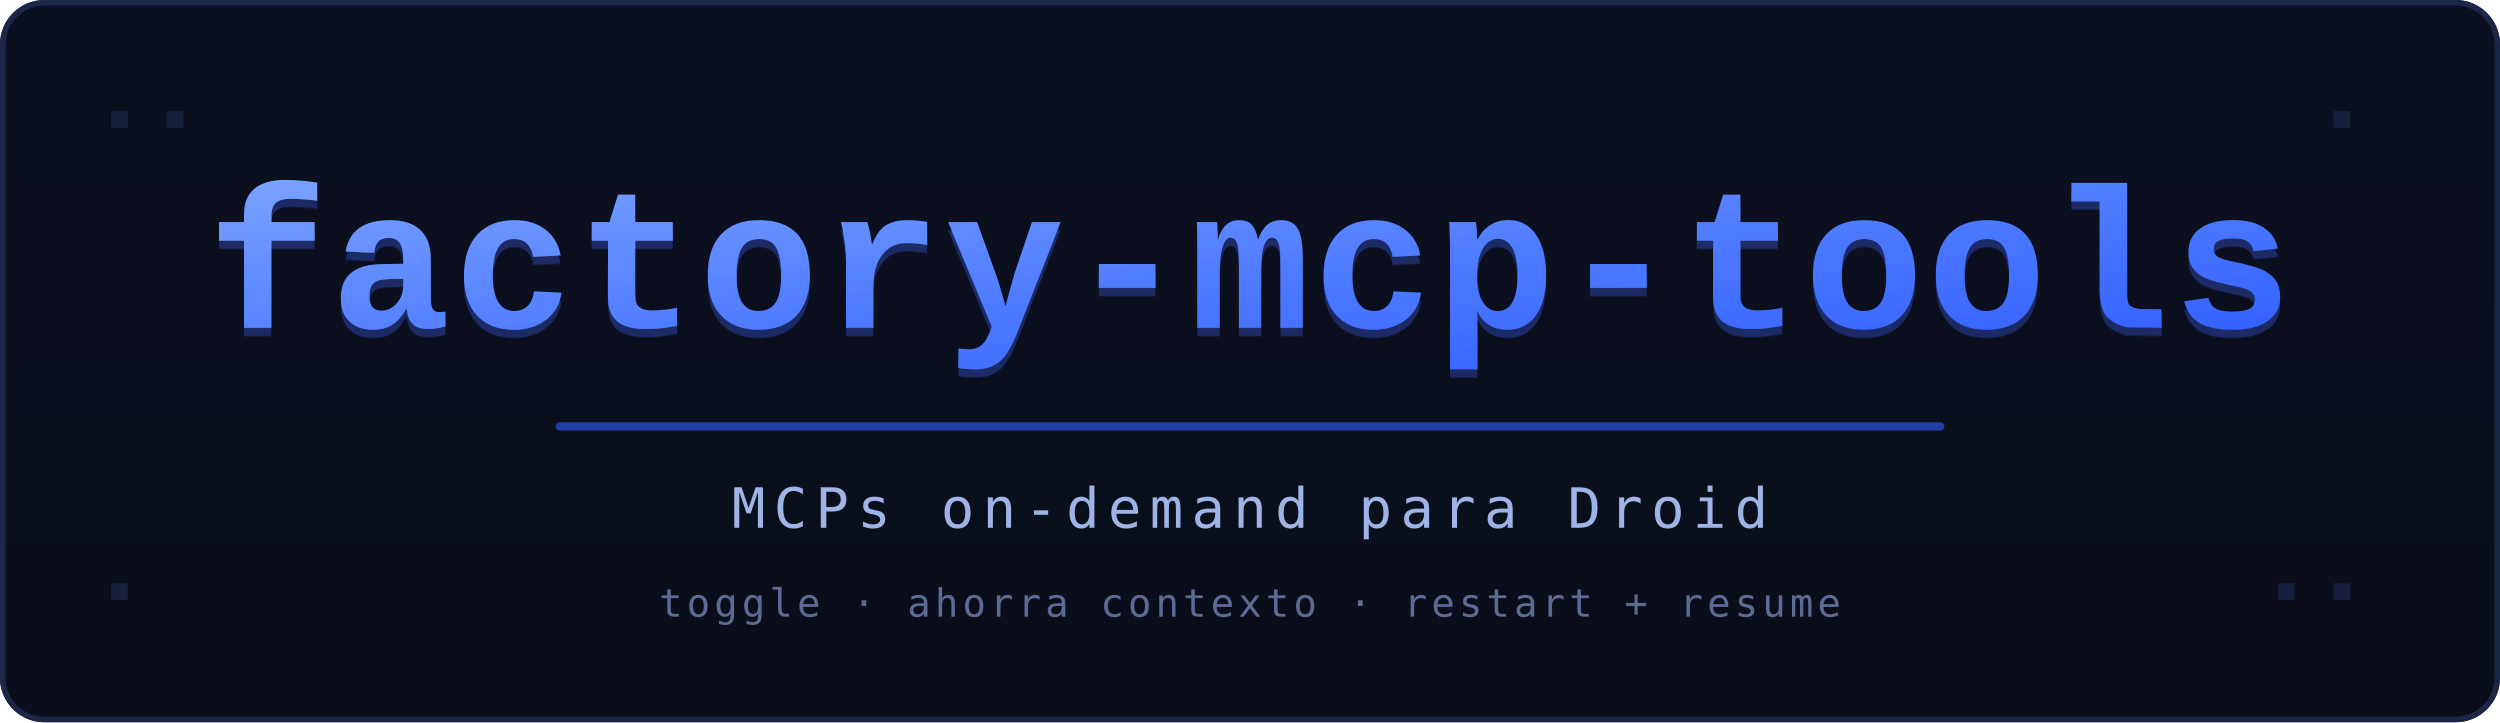
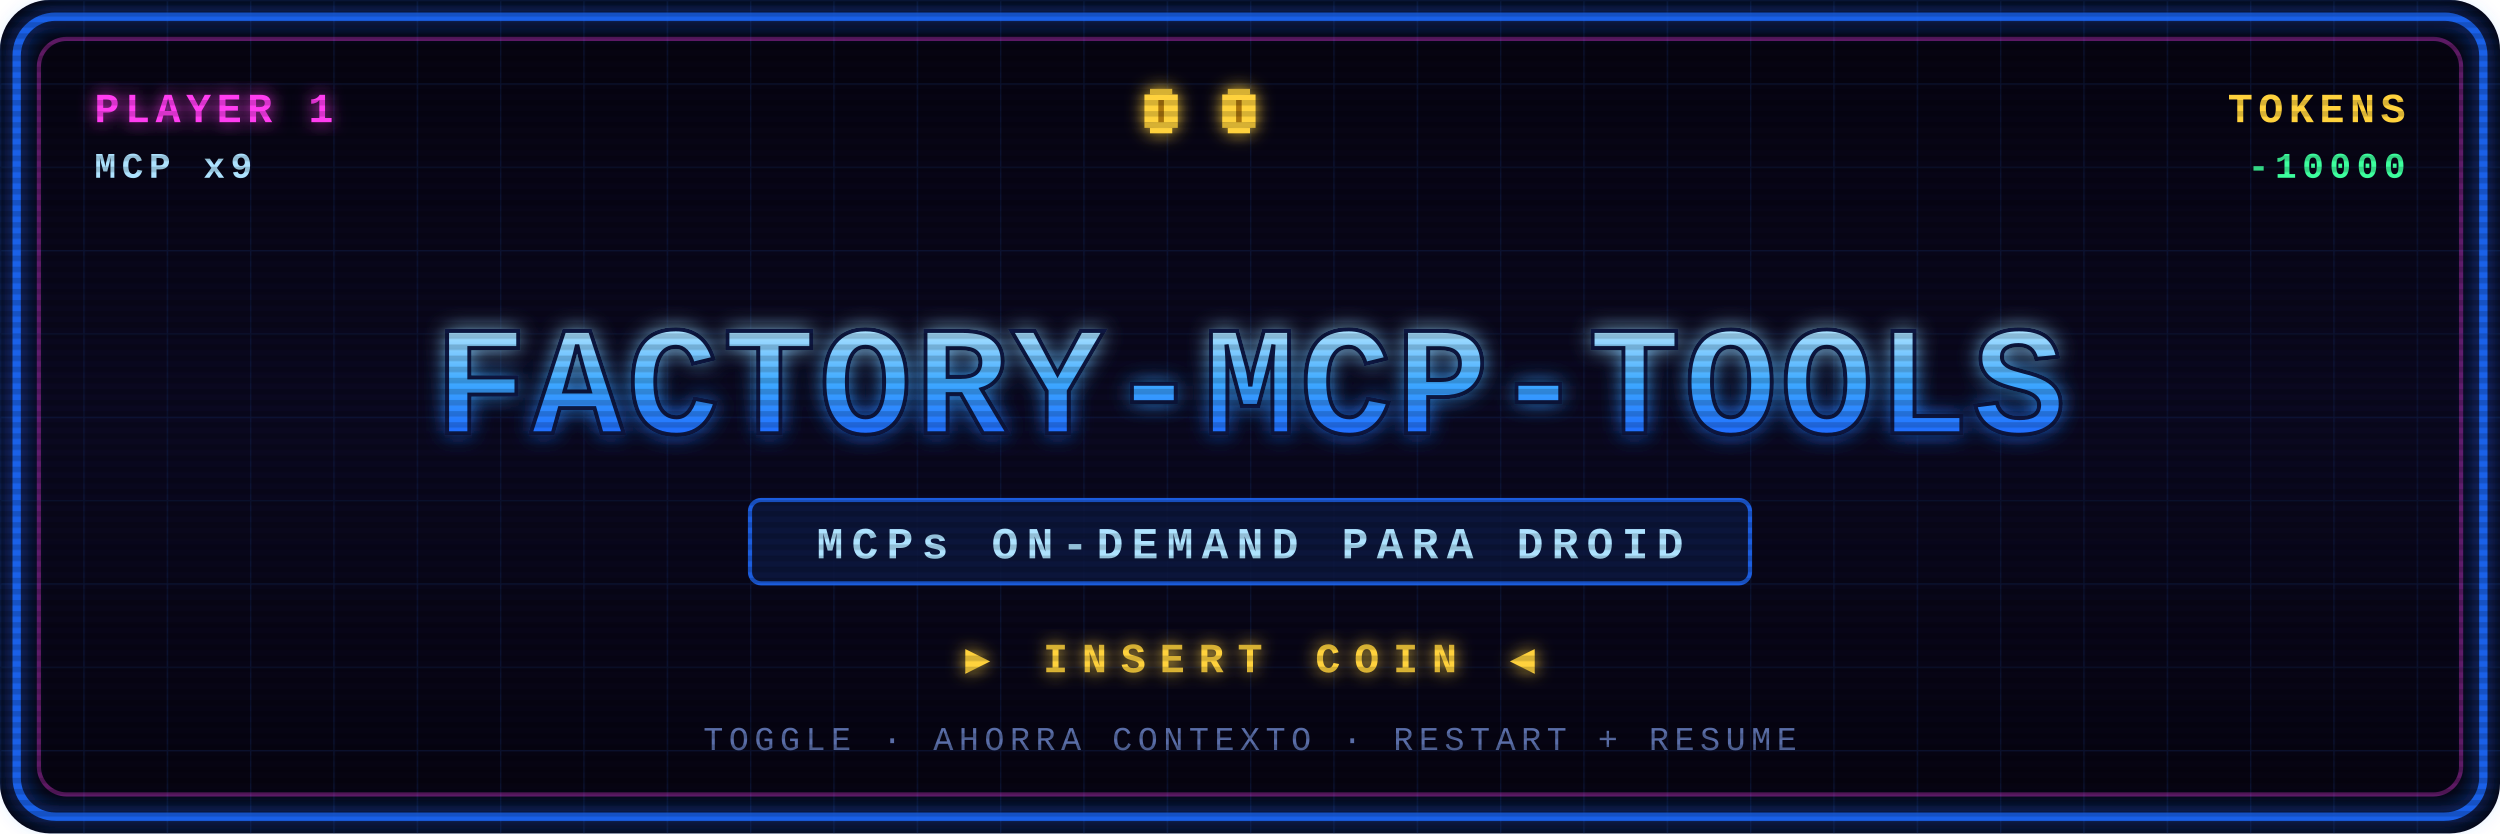
- <svg xmlns="http://www.w3.org/2000/svg" width="900" height="260" viewBox="0 0 900 260" role="img" aria-label="factory-mcp-tools">
+ <svg xmlns="http://www.w3.org/2000/svg" width="900" height="300" viewBox="0 0 900 300" role="img" aria-label="factory-mcp-tools">
  <defs>
    <linearGradient id="bg" x1="0" y1="0" x2="0" y2="1">
-       <stop offset="0" stop-color="#0b1020" />
-       <stop offset="1" stop-color="#0a0e1a" />
+       <stop offset="0" stop-color="#05030f" />
+       <stop offset="0.5" stop-color="#0a0820" />
+       <stop offset="1" stop-color="#05030f" />
    </linearGradient>
-     <linearGradient id="blue" x1="0" y1="0" x2="1" y2="1">
-       <stop offset="0" stop-color="#7aa2ff" />
-       <stop offset="0.5" stop-color="#4f7cff" />
-       <stop offset="1" stop-color="#2d5bff" />
+     <linearGradient id="neon" x1="0" y1="0" x2="0" y2="1">
+       <stop offset="0" stop-color="#aee3ff" />
+       <stop offset="0.5" stop-color="#3da9ff" />
+       <stop offset="1" stop-color="#1f6bff" />
    </linearGradient>
-     <filter id="shadow" x="-10%" y="-10%" width="120%" height="130%">
-       <feDropShadow dx="0" dy="3" stdDeviation="0" flood-color="#1b2a66" flood-opacity="1" />
+     <filter id="glow" x="-30%" y="-30%" width="160%" height="160%">
+       <feGaussianBlur stdDeviation="4" result="b" />
+       <feMerge>
+         <feMergeNode in="b" />
+         <feMergeNode in="SourceGraphic" />
+       </feMerge>
    </filter>
+     <filter id="glowMag" x="-50%" y="-50%" width="200%" height="200%">
+       <feGaussianBlur stdDeviation="3" result="b" />
+       <feMerge>
+         <feMergeNode in="b" />
+         <feMergeNode in="SourceGraphic" />
+       </feMerge>
+     </filter>
+     <pattern id="scan" width="4" height="4" patternUnits="userSpaceOnUse">
+       <rect width="4" height="2" fill="#000000" opacity="0.16" />
+     </pattern>
+     <pattern id="grid" width="30" height="30" patternUnits="userSpaceOnUse">
+       <path d="M30 0H0V30" fill="none" stroke="#10204a" stroke-width="1" opacity="0.5" />
+     </pattern>
  </defs>
-   <rect width="900" height="260" rx="16" fill="url(#bg)" />
-   <rect x="1" y="1" width="898" height="258" rx="15" fill="none" stroke="#1c2747" stroke-width="2" />
-   <g fill="#16203c">
-     <rect x="40" y="40" width="6" height="6" />
-     <rect x="60" y="40" width="6" height="6" />
-     <rect x="820" y="210" width="6" height="6" />
-     <rect x="840" y="210" width="6" height="6" />
-     <rect x="40" y="210" width="6" height="6" />
-     <rect x="840" y="40" width="6" height="6" />
+   <rect width="900" height="300" rx="18" fill="url(#bg)" />
+   <rect x="0" y="0" width="900" height="300" rx="18" fill="url(#grid)" />
+   <rect x="6" y="6" width="888" height="288" rx="14" fill="none" stroke="#1f6bff" stroke-width="3" opacity="0.9" filter="url(#glow)" />
+   <rect x="14" y="14" width="872" height="272" rx="10" fill="none" stroke="#ff3df0" stroke-width="1.5" opacity="0.35" />
+   <text x="34" y="44" font-family="'Courier New', monospace" font-size="15" font-weight="700" letter-spacing="2" fill="#ff3df0" filter="url(#glowMag)">PLAYER 1</text>
+   <text x="34" y="64" font-family="'Courier New', monospace" font-size="13" font-weight="700" letter-spacing="2" fill="#aee3ff">MCP x9</text>
+   <text x="866" y="44" text-anchor="end" font-family="'Courier New', monospace" font-size="15" font-weight="700" letter-spacing="2" fill="#ffd23d">TOKENS</text>
+   <text x="866" y="64" text-anchor="end" font-family="'Courier New', monospace" font-size="13" font-weight="700" letter-spacing="2" fill="#3dff9e">-10000</text>
+   <g fill="#ffd23d" filter="url(#glowMag)">
+     <g transform="translate(412,32)">
+       <rect x="2" y="0" width="8" height="2" />
+       <rect x="0" y="2" width="12" height="2" />
+       <rect x="0" y="4" width="12" height="8" />
+       <rect x="0" y="12" width="12" height="2" />
+       <rect x="2" y="14" width="8" height="2" />
+       <rect x="5" y="4" width="2" height="8" fill="#a8730a" />
+     </g>
+     <g transform="translate(440,32)">
+       <rect x="2" y="0" width="8" height="2" />
+       <rect x="0" y="2" width="12" height="2" />
+       <rect x="0" y="4" width="12" height="8" />
+       <rect x="0" y="12" width="12" height="2" />
+       <rect x="2" y="14" width="8" height="2" />
+       <rect x="5" y="4" width="2" height="8" fill="#a8730a" />
+     </g>
  </g>
-   <text x="50%" y="118" text-anchor="middle" font-family="'Courier New', ui-monospace, monospace" font-size="72" font-weight="700" letter-spacing="1" fill="url(#blue)" filter="url(#shadow)">factory-mcp-tools</text>
-   <rect x="200" y="152" width="500" height="3" rx="1.5" fill="#2d5bff" opacity="0.6" />
-   <text x="50%" y="190" text-anchor="middle" font-family="ui-monospace, 'SF Mono', Menlo, monospace" font-size="20" font-weight="500" letter-spacing="3" fill="#9fb4e6">MCPs on-demand para Droid</text>
-   <text x="50%" y="222" text-anchor="middle" font-family="ui-monospace, 'SF Mono', Menlo, monospace" font-size="14" letter-spacing="1.5" fill="#5b6b94">toggle · ahorra contexto · restart + resume</text>
+   <text x="450" y="156" text-anchor="middle" font-family="'Courier New', ui-monospace, monospace" font-size="56" font-weight="800" letter-spacing="1" fill="url(#neon)" stroke="#0a1840" stroke-width="1.5" filter="url(#glow)">FACTORY-MCP-TOOLS</text>
+   <rect x="270" y="180" width="360" height="30" rx="4" fill="#0c1840" stroke="#1f6bff" stroke-width="1.5" opacity="0.85" />
+   <text x="450" y="201" text-anchor="middle" font-family="'Courier New', monospace" font-size="16" font-weight="700" letter-spacing="3" fill="#aee3ff">MCPs ON-DEMAND PARA DROID</text>
+   <text x="450" y="242" text-anchor="middle" font-family="'Courier New', monospace" font-size="15" font-weight="700" letter-spacing="5" fill="#ffd23d" filter="url(#glowMag)">▶ INSERT COIN ◀</text>
+   <text x="450" y="270" text-anchor="middle" font-family="'Courier New', monospace" font-size="12" letter-spacing="2" fill="#5a6ea8">TOGGLE · AHORRA CONTEXTO · RESTART + RESUME</text>
+   <rect width="900" height="300" rx="18" fill="url(#scan)" />
</svg>
